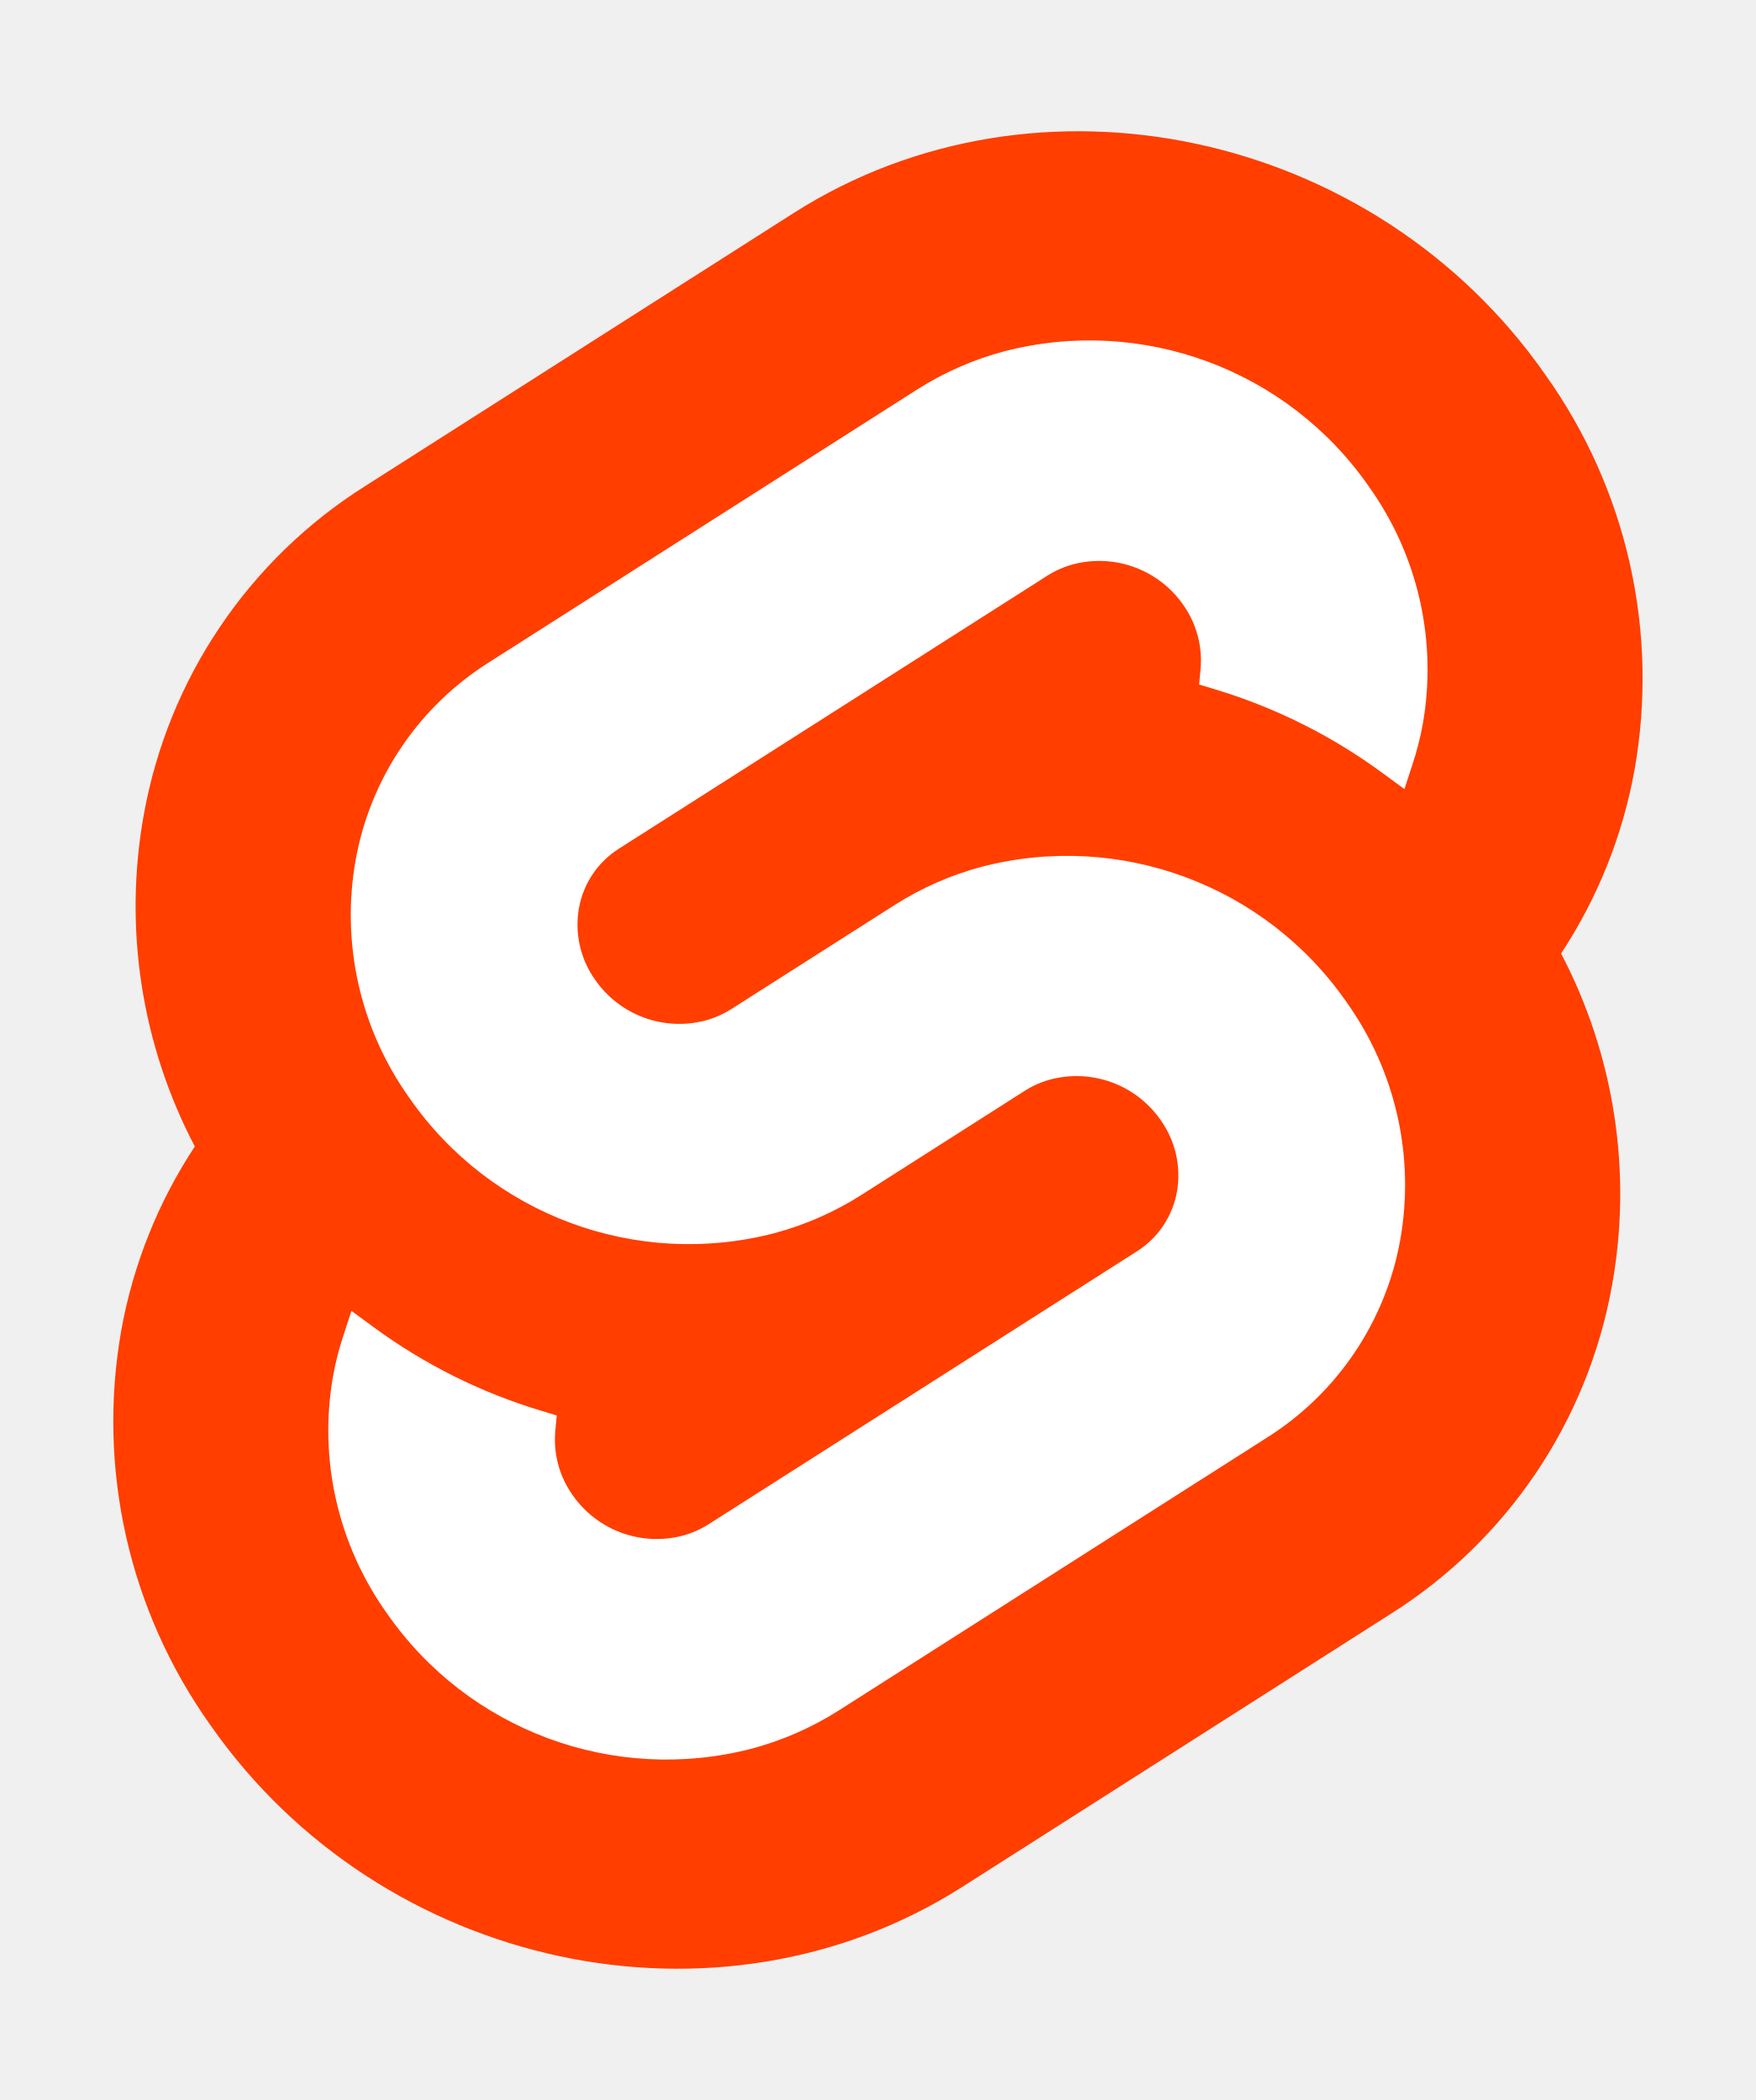
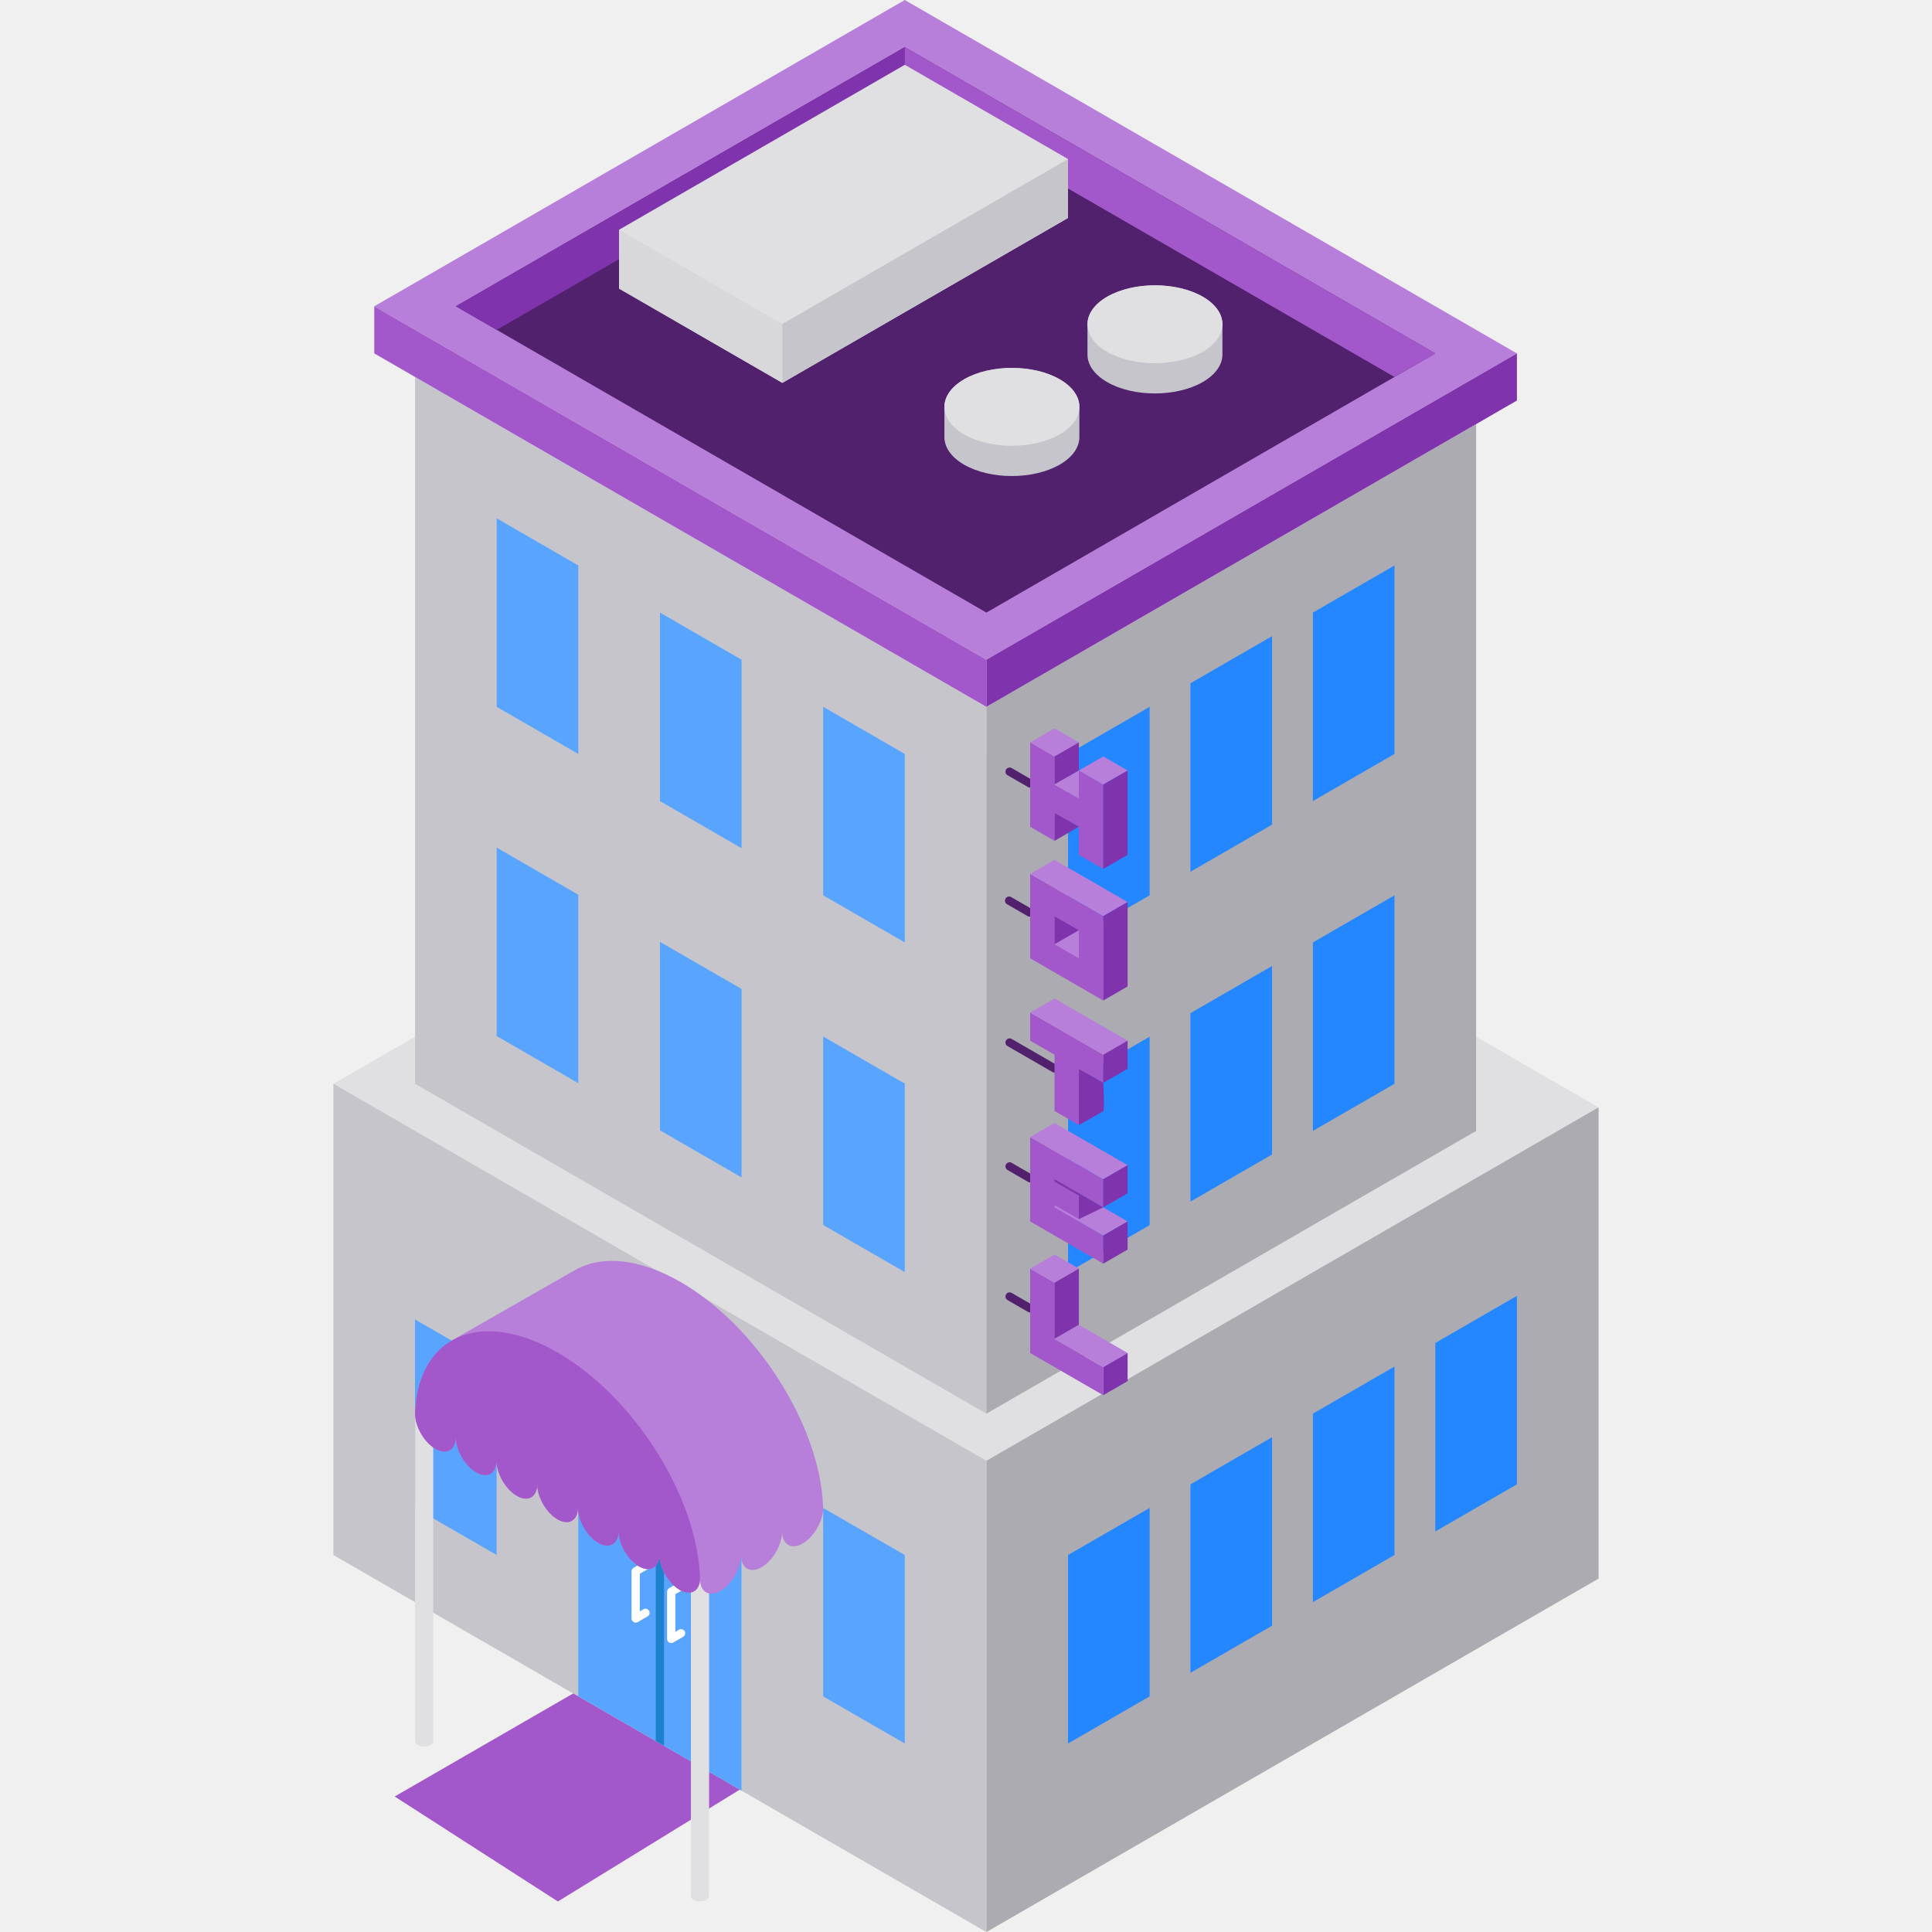
- <svg xmlns="http://www.w3.org/2000/svg" width="107" height="128" viewBox="0 0 107 128">
-   <path d="M94.157 22.819c-10.4-14.885-30.94-19.297-45.792-9.835L22.282 29.608A29.92 29.92 0 0 0 8.764 49.65a31.5 31.5 0 0 0 3.108 20.231 30 30 0 0 0-4.477 11.183 31.9 31.9 0 0 0 5.448 24.116c10.402 14.887 30.942 19.297 45.791 9.835l26.083-16.624A29.92 29.92 0 0 0 98.235 78.35a31.53 31.53 0 0 0-3.105-20.232 30 30 0 0 0 4.474-11.182 31.88 31.88 0 0 0-5.447-24.116" style="fill:#ff3e00" />
-   <path d="M45.817 106.582a20.72 20.72 0 0 1-22.237-8.243 19.17 19.17 0 0 1-3.277-14.503 18 18 0 0 1 .624-2.435l.49-1.498 1.337.981a33.6 33.6 0 0 0 10.203 5.098l.97.294-.09.968a5.85 5.85 0 0 0 1.052 3.878 6.24 6.24 0 0 0 6.695 2.485 5.8 5.8 0 0 0 1.603-.704L69.27 76.28a5.43 5.43 0 0 0 2.45-3.631 5.8 5.8 0 0 0-.987-4.371 6.24 6.24 0 0 0-6.698-2.487 5.7 5.7 0 0 0-1.6.704l-9.953 6.345a19 19 0 0 1-5.296 2.326 20.72 20.72 0 0 1-22.237-8.243 19.17 19.17 0 0 1-3.277-14.502 17.99 17.99 0 0 1 8.13-12.052l26.081-16.623a19 19 0 0 1 5.3-2.329 20.72 20.72 0 0 1 22.237 8.243 19.17 19.17 0 0 1 3.277 14.503 18 18 0 0 1-.624 2.435l-.49 1.498-1.337-.98a33.6 33.6 0 0 0-10.203-5.1l-.97-.294.09-.968a5.86 5.86 0 0 0-1.052-3.878 6.24 6.24 0 0 0-6.696-2.485 5.8 5.8 0 0 0-1.602.704L37.73 51.72a5.42 5.42 0 0 0-2.449 3.63 5.79 5.79 0 0 0 .986 4.372 6.24 6.24 0 0 0 6.698 2.486 5.8 5.8 0 0 0 1.602-.704l9.952-6.342a19 19 0 0 1 5.295-2.328 20.72 20.72 0 0 1 22.237 8.242 19.17 19.17 0 0 1 3.277 14.503 18 18 0 0 1-8.13 12.053l-26.081 16.622a19 19 0 0 1-5.3 2.328" style="fill:#fff" />
+ <svg xmlns="http://www.w3.org/2000/svg" height="800px" width="800px" version="1.1" id="Layer_1" viewBox="0 0 512 512" xml:space="preserve">
+   <polygon style="fill:#E0E0E2;" points="88.371,287.219 88.371,412.097 261.407,512 423.629,418.342 423.629,293.464   250.593,193.561 " />
+   <polygon style="fill:#C6C5CB;" points="110.001,99.903 110.001,287.219 261.407,374.635 261.407,187.317 " />
+   <polygon style="fill:#ACABB1;" points="391.185,112.39 391.185,299.707 261.407,374.635 261.407,187.317 " />
+   <polygon style="fill:#B77FDA;" points="99.186,81.171 239.778,0 401.999,93.658 261.407,174.829 " />
+   <polygon style="fill:#A258CB;" points="99.186,81.171 99.186,93.658 261.407,187.317 261.407,174.829 " />
+   <polygon style="fill:#7F33AD;" points="261.407,187.317 401.999,106.146 401.999,93.658 261.407,174.829 " />
+   <polygon style="fill:#51216D;" points="120.815,81.171 239.778,12.488 380.37,93.658 261.407,162.342 " />
+   <path style="fill:#C6C5CB;" d="M286.046,115.834v-8.01l0,0c0.004-2.649-1.736-5.299-5.218-7.31c-6.963-4.021-18.358-4.021-25.321,0  c-3.483,2.01-5.226,4.66-5.227,7.31l0,0v8.01l0,0c-0.004,2.649,1.732,5.299,5.212,7.307c6.956,4.016,18.349,4.016,25.321,0  C284.301,121.133,286.045,118.484,286.046,115.834L286.046,115.834z" />
+   <path style="fill:#E0E0E2;" d="M255.507,100.515c-6.963,4.021-6.969,10.595-0.015,14.611c6.956,4.016,18.349,4.016,25.321,0  c6.972-4.016,6.978-10.59,0.015-14.611S262.47,96.494,255.507,100.515z" />
+   <path style="fill:#C6C5CB;" d="M323.956,93.947v-8.01l0,0c0.004-2.649-1.736-5.299-5.218-7.31c-6.963-4.021-18.358-4.021-25.321,0  c-3.483,2.01-5.226,4.66-5.227,7.31l0,0v8.01l0,0c-0.004,2.649,1.732,5.299,5.212,7.307c6.955,4.016,18.349,4.016,25.321,0  C322.21,99.245,323.955,96.597,323.956,93.947L323.956,93.947z" />
+   <path style="fill:#E0E0E2;" d="M293.417,78.628c-6.963,4.02-6.969,10.595-0.015,14.611c6.955,4.016,18.349,4.016,25.321,0  c6.972-4.016,6.978-10.591,0.015-14.611C311.775,74.607,300.38,74.607,293.417,78.628z" />
+   <polygon style="fill:#7F33AD;" points="131.63,87.415 239.778,24.975 239.778,12.488 120.815,81.171 " />
+   <polygon style="fill:#A258CB;" points="239.778,24.975 369.555,99.903 380.37,93.658 239.778,12.488 " />
+   <g>
+     <polygon style="fill:#59A4FF;" points="131.63,187.317 131.63,137.365 153.259,149.854 153.259,199.805  " />
+     <polygon style="fill:#59A4FF;" points="174.89,212.293 174.89,162.342 196.519,174.829 196.519,224.781  " />
+     <polygon style="fill:#59A4FF;" points="218.149,237.268 218.149,187.317 239.778,199.805 239.778,249.756  " />
+     <polygon style="fill:#59A4FF;" points="131.63,274.57 131.63,224.619 153.259,237.107 153.259,287.057  " />
+     <polygon style="fill:#59A4FF;" points="174.89,299.546 174.89,249.595 196.519,262.082 196.519,312.034  " />
+     <polygon style="fill:#59A4FF;" points="218.149,324.634 218.149,274.683 239.778,287.17 239.778,337.122  " />
+   </g>
+   <g>
+     <polygon style="fill:#2487FF;" points="304.666,237.268 304.666,187.317 283.037,199.805 283.037,249.756  " />
+     <polygon style="fill:#2487FF;" points="337.11,218.536 337.11,168.585 315.481,181.073 315.481,231.025  " />
+     <polygon style="fill:#2487FF;" points="304.666,324.683 304.666,274.732 283.037,287.219 283.037,337.171  " />
+     <polygon style="fill:#2487FF;" points="337.11,305.951 337.11,256 315.481,268.488 315.481,318.439  " />
+     <polygon style="fill:#2487FF;" points="369.555,199.805 369.555,149.854 347.925,162.342 347.925,212.293  " />
+     <polygon style="fill:#2487FF;" points="369.555,287.219 369.555,237.268 347.925,249.756 347.925,299.707  " />
+   </g>
+   <polygon style="fill:#ACABB1;" points="261.407,512 423.629,418.342 423.629,293.464 261.407,387.122 " />
+   <g>
+     <polygon style="fill:#2487FF;" points="304.666,449.561 304.666,399.61 283.037,412.097 283.037,462.049  " />
+     <polygon style="fill:#2487FF;" points="337.11,430.829 337.11,380.878 315.481,393.365 315.481,443.317  " />
+     <polygon style="fill:#2487FF;" points="369.555,412.097 369.555,362.146 347.925,374.635 347.925,424.585  " />
+     <polygon style="fill:#2487FF;" points="401.999,393.365 401.999,343.415 380.37,355.903 380.37,405.854  " />
+   </g>
+   <polygon style="fill:#E0E0E2;" points="164.074,60.878 239.778,17.171 283.037,42.146 283.037,57.756 207.334,101.464   164.074,76.488 " />
+   <polygon style="fill:#A258CB;" points="104.593,476.093 180.297,432.386 223.556,457.361 147.852,503.91 " />
+   <polygon style="fill:#D8D8DA;" points="164.074,60.878 164.074,76.488 207.334,101.464 207.334,85.854 " />
+   <g>
+     <polygon style="fill:#C6C5CB;" points="207.334,101.464 283.037,57.756 283.037,42.146 207.334,85.854  " />
+     <polygon style="fill:#C6C5CB;" points="88.371,287.219 88.371,412.097 261.407,512 261.407,387.122  " />
+   </g>
+   <g>
+     <polygon style="fill:#59A4FF;" points="109.979,349.668 131.608,362.133 131.608,412.085 109.979,399.597  " />
+     <polygon style="fill:#59A4FF;" points="153.246,449.509 153.246,374.581 196.505,399.557 196.506,474.532  " />
+   </g>
+   <polygon style="fill:#1D81CD;" points="173.779,461.386 175.971,462.654 175.971,387.702 173.779,386.437 " />
+   <g>
+     <path style="fill:#FFFFFF;" d="M177.876,435.423c-0.189,0-0.379-0.049-0.548-0.146c-0.34-0.195-0.548-0.558-0.548-0.949v-12.489   c0-0.392,0.209-0.753,0.548-0.949l2.6-1.5c0.522-0.302,1.193-0.123,1.497,0.401c0.303,0.523,0.123,1.194-0.401,1.497l-2.051,1.184   v9.958l0.956-0.553c0.522-0.302,1.193-0.123,1.497,0.401c0.303,0.523,0.123,1.194-0.401,1.497l-2.6,1.5   C178.254,435.374,178.065,435.423,177.876,435.423z" />
+     <path style="fill:#FFFFFF;" d="M168.458,430.015c-0.189,0-0.379-0.049-0.548-0.146c-0.34-0.195-0.548-0.558-0.548-0.949v-12.488   c0-0.392,0.209-0.753,0.548-0.949l2.6-1.5c0.522-0.302,1.193-0.123,1.497,0.401c0.303,0.523,0.123,1.194-0.401,1.497l-2.051,1.184   v9.957l0.956-0.553c0.522-0.303,1.193-0.123,1.497,0.401c0.303,0.523,0.123,1.194-0.401,1.497l-2.6,1.5   C168.837,429.966,168.648,430.015,168.458,430.015z" />
+   </g>
+   <polygon style="fill:#59A4FF;" points="218.149,399.632 239.778,412.097 239.778,462.049 218.149,449.561 " />
+   <g>
+     <path style="fill:#51216D;" d="M278.91,284.098l-11.903-6.872c-0.525-0.303-0.704-0.973-0.401-1.497l0,0   c0.303-0.525,0.973-0.704,1.497-0.401l11.903,6.872c0.525,0.303,0.704,0.973,0.401,1.497l0,0   C280.105,284.221,279.434,284.4,278.91,284.098z" />
+     <path style="fill:#51216D;" d="M272.455,208.589l-5.448-3.145c-0.525-0.303-0.704-0.973-0.401-1.497l0,0   c0.303-0.525,0.973-0.704,1.497-0.401l5.448,3.145c0.525,0.303,0.704,0.973,0.401,1.497l0,0   C273.649,208.712,272.979,208.892,272.455,208.589z" />
+     <path style="fill:#51216D;" d="M272.321,242.774l-5.448-3.145c-0.525-0.303-0.704-0.973-0.401-1.497l0,0   c0.303-0.525,0.973-0.704,1.497-0.401l5.448,3.145c0.525,0.303,0.704,0.973,0.401,1.497l0,0   C273.516,242.896,272.845,243.076,272.321,242.774z" />
+     <path style="fill:#51216D;" d="M272.455,313.206l-5.448-3.145c-0.525-0.303-0.704-0.973-0.401-1.497l0,0   c0.303-0.525,0.973-0.704,1.497-0.401l5.448,3.145c0.525,0.303,0.704,0.973,0.401,1.497l0,0   C273.649,313.329,272.979,313.509,272.455,313.206z" />
+     <path style="fill:#51216D;" d="M272.455,347.682l-5.448-3.145c-0.525-0.303-0.704-0.973-0.401-1.497l0,0   c0.303-0.525,0.973-0.704,1.497-0.401l5.448,3.145c0.525,0.303,0.704,0.973,0.401,1.497l0,0   C273.649,347.806,272.979,347.985,272.455,347.682z" />
+   </g>
+   <polygon style="fill:#A258CB;" points="273.003,196.734 279.459,200.462 279.459,207.917 285.914,211.644 285.914,204.19   292.371,207.917 292.371,230.282 285.914,226.555 285.914,219.099 279.459,215.372 279.459,222.828 273.003,219.099 " />
+   <g>
+     <polygon style="fill:#B77FDA;" points="273.003,196.734 279.459,193.006 285.914,196.734 279.459,200.462  " />
+     <polygon style="fill:#B77FDA;" points="285.914,204.19 292.371,200.462 298.827,204.19 292.371,207.917  " />
+   </g>
+   <polygon style="fill:#7F33AD;" points="285.914,196.734 285.914,204.19 279.459,207.917 279.459,200.462 " />
+   <polygon style="fill:#B77FDA;" points="285.914,211.644 279.459,207.917 285.914,204.19 " />
+   <g>
+     <polygon style="fill:#7F33AD;" points="298.827,204.19 298.827,226.555 292.371,230.282 292.371,207.917  " />
+     <polygon style="fill:#7F33AD;" points="279.459,222.828 285.914,219.099 279.459,215.372  " />
+   </g>
+   <polygon style="fill:#A258CB;" points="273.003,231.6 273.003,253.965 292.371,265.147 292.371,242.782 " />
+   <polygon style="fill:#B77FDA;" points="279.459,242.782 279.459,250.237 285.914,253.965 285.914,246.509 " />
+   <polygon style="fill:#7F33AD;" points="279.459,250.237 285.914,246.509 279.459,242.782 " />
+   <polygon style="fill:#B77FDA;" points="273.003,231.6 279.459,227.872 298.827,239.055 292.371,242.782 " />
+   <polygon style="fill:#7F33AD;" points="292.371,265.147 298.827,261.42 298.827,239.055 292.371,242.782 " />
+   <polygon style="fill:#A258CB;" points="273.003,268.329 273.003,275.783 279.459,279.511 279.459,294.421 285.914,298.149   285.914,283.238 292.371,286.967 292.371,279.511 " />
+   <polygon style="fill:#B77FDA;" points="273.003,268.329 279.459,264.601 298.827,275.783 292.371,279.511 " />
+   <g>
+     <polygon style="fill:#7F33AD;" points="298.827,275.783 298.827,283.238 292.371,286.967 292.371,279.511  " />
+     <path style="fill:#7F33AD;" d="M285.914,298.149c0,0,6.03-3.302,6.456-3.727c0.426-0.426,0-7.455,0-7.455l-6.456-3.727V298.149z" />
+   </g>
+   <polygon style="fill:#A258CB;" points="273.003,301.33 273.003,323.695 292.371,334.878 292.371,327.423 279.459,319.968   285.914,323.695 285.914,316.24 279.459,312.512 292.371,319.968 292.371,312.512 " />
+   <polygon style="fill:#B77FDA;" points="273.003,301.33 279.459,297.603 298.827,308.785 292.371,312.512 " />
+   <g>
+     <polygon style="fill:#7F33AD;" points="292.371,319.968 298.827,316.24 298.827,308.785 292.371,312.512  " />
+     <polygon style="fill:#7F33AD;" points="285.914,323.695 292.371,319.968 285.914,316.24  " />
+   </g>
+   <polygon style="fill:#B77FDA;" points="292.371,319.968 298.827,323.695 292.371,327.423 285.914,323.695 285.914,323.082 " />
+   <polygon style="fill:#7F33AD;" points="292.371,334.878 298.827,331.15 298.827,323.695 292.371,327.423 " />
+   <polygon style="fill:#A258CB;" points="273.003,358.56 273.003,336.195 279.459,339.922 279.459,354.833 292.371,362.288   292.371,369.743 " />
+   <polygon style="fill:#B77FDA;" points="279.459,332.468 273.003,336.195 279.459,339.922 285.914,336.195 " />
+   <polygon style="fill:#7F33AD;" points="285.914,336.195 285.914,351.106 279.459,354.833 279.459,339.922 " />
+   <polygon style="fill:#B77FDA;" points="292.371,362.288 298.827,358.56 285.914,351.106 279.459,354.833 " />
+   <g>
+     <polygon style="fill:#7F33AD;" points="292.371,369.743 298.827,366.015 298.827,358.56 292.371,362.288  " />
+     <polygon style="fill:#7F33AD;" points="285.914,316.853 279.459,313.126 279.459,312.512 285.914,316.24  " />
+   </g>
+   <polygon style="fill:#B77FDA;" points="285.914,323.695 279.459,319.968 279.459,319.355 285.914,323.082 " />
+   <g>
+     <path style="fill:#E0E0E2;" d="M114.815,461.459V374.44h-4.815v87.019c0,0.357,0.234,0.714,0.702,0.984   c0.937,0.541,2.471,0.542,3.408,0.003C114.582,462.175,114.817,461.818,114.815,461.459z" />
+     <path style="fill:#E0E0E2;" d="M187.918,502.52v-87.019h-4.815v87.019c0,0.356,0.234,0.714,0.702,0.984   c0.937,0.541,2.471,0.542,3.408,0.003C187.685,503.235,187.919,502.878,187.918,502.52z" />
+   </g>
+   <path style="fill:#B77FDA;" d="M218.149,399.57c-0.003-0.097-0.011-0.195-0.016-0.293c-0.005-0.102-0.006-0.208-0.017-0.306  c-0.934-21.29-17.535-47.554-37.723-59.21c-10.979-6.338-20.894-7.125-27.81-3.282l-0.007-0.006l-32.761,18.726l0.009,0.008  c-5.816,3.295-9.481,9.892-9.815,19.261c-0.001,0.053-0.008,0.101-0.008,0.155c0,0.001,0,0.002,0,0.003c0,0.002,0,0.003,0,0.004l0,0  l0,0h0.001c0.004,3.424,2.428,7.623,5.393,9.333c2.964,1.712,5.39,0.313,5.393-3.106l0.001,0.001  c0.004,3.424,2.428,7.623,5.393,9.334c2.964,1.712,5.39,0.313,5.393-3.106l0.001,0.001c0.004,3.424,2.428,7.623,5.393,9.334  c2.964,1.712,5.39,0.313,5.393-3.106l0.001,0.001c0.004,3.424,2.428,7.623,5.393,9.333c2.964,1.712,5.39,0.313,5.393-3.106  l0.001,0.001c0.004,3.424,2.428,7.623,5.393,9.333c2.964,1.712,5.39,0.313,5.394-3.106l0.001,0.001  c0.004,3.424,2.428,7.623,5.393,9.333c2.964,1.712,5.39,0.313,5.394-3.106l0.001,0.001c0.004,3.424,2.428,7.623,5.393,9.334  c2.964,1.712,5.39,0.313,5.394-3.106l0,0l0,0l0,0l0.021-0.011c-0.002,0.081-0.021,0.166-0.021,0.247c0,3.454,2.448,4.868,5.44,3.141  c2.992-1.727,5.44-5.966,5.44-9.421c0,3.454,2.448,4.867,5.44,3.14c2.992-1.727,5.44-5.966,5.44-9.421  c0,3.454,2.448,4.867,5.44,3.14c2.992-1.727,5.44-5.967,5.44-9.422c0-0.017-0.002-0.031-0.002-0.048L218.149,399.57z   M196.39,412.181c0-0.059-0.006-0.111-0.007-0.168l0.023-0.013C196.403,412.06,196.39,412.122,196.39,412.181z M207.269,405.9  c0-0.038-0.004-0.071-0.005-0.108l0.015-0.008C207.278,405.822,207.269,405.862,207.269,405.9z" />
+   <path style="fill:#A258CB;" d="M185.51,418.225c0-0.001,0-0.003,0-0.004c0-0.004-0.001-0.009-0.001-0.014  c-0.656-21.39-17.384-48.027-37.753-59.787c-20.137-11.627-36.705-4.594-37.715,15.502c-0.024,0.225-0.041,0.458-0.041,0.703  c0,0.001,0,0.002,0,0.003c0,0.001,0,0.003,0,0.005h0.001c0.004,3.424,2.428,7.623,5.393,9.333c2.964,1.712,5.39,0.313,5.393-3.106  l0.001,0.001c0.004,3.424,2.428,7.623,5.393,9.334c2.964,1.712,5.39,0.313,5.393-3.106l0.001,0.001  c0.004,3.424,2.428,7.623,5.393,9.333c2.964,1.712,5.39,0.313,5.393-3.106l0.001,0.001c0.004,3.424,2.428,7.623,5.393,9.333  c2.964,1.712,5.39,0.313,5.393-3.106l0.001,0.001c0.004,3.424,2.428,7.623,5.393,9.333c2.964,1.712,5.39,0.313,5.393-3.106  l0.001,0.001c0.004,3.424,2.428,7.623,5.393,9.333c2.964,1.712,5.39,0.313,5.394-3.106l0.001,0.001  c0.004,3.424,2.428,7.623,5.393,9.333c2.964,1.712,5.39,0.313,5.394-3.106l0,0C185.51,418.227,185.51,418.226,185.51,418.225z" />
</svg>
